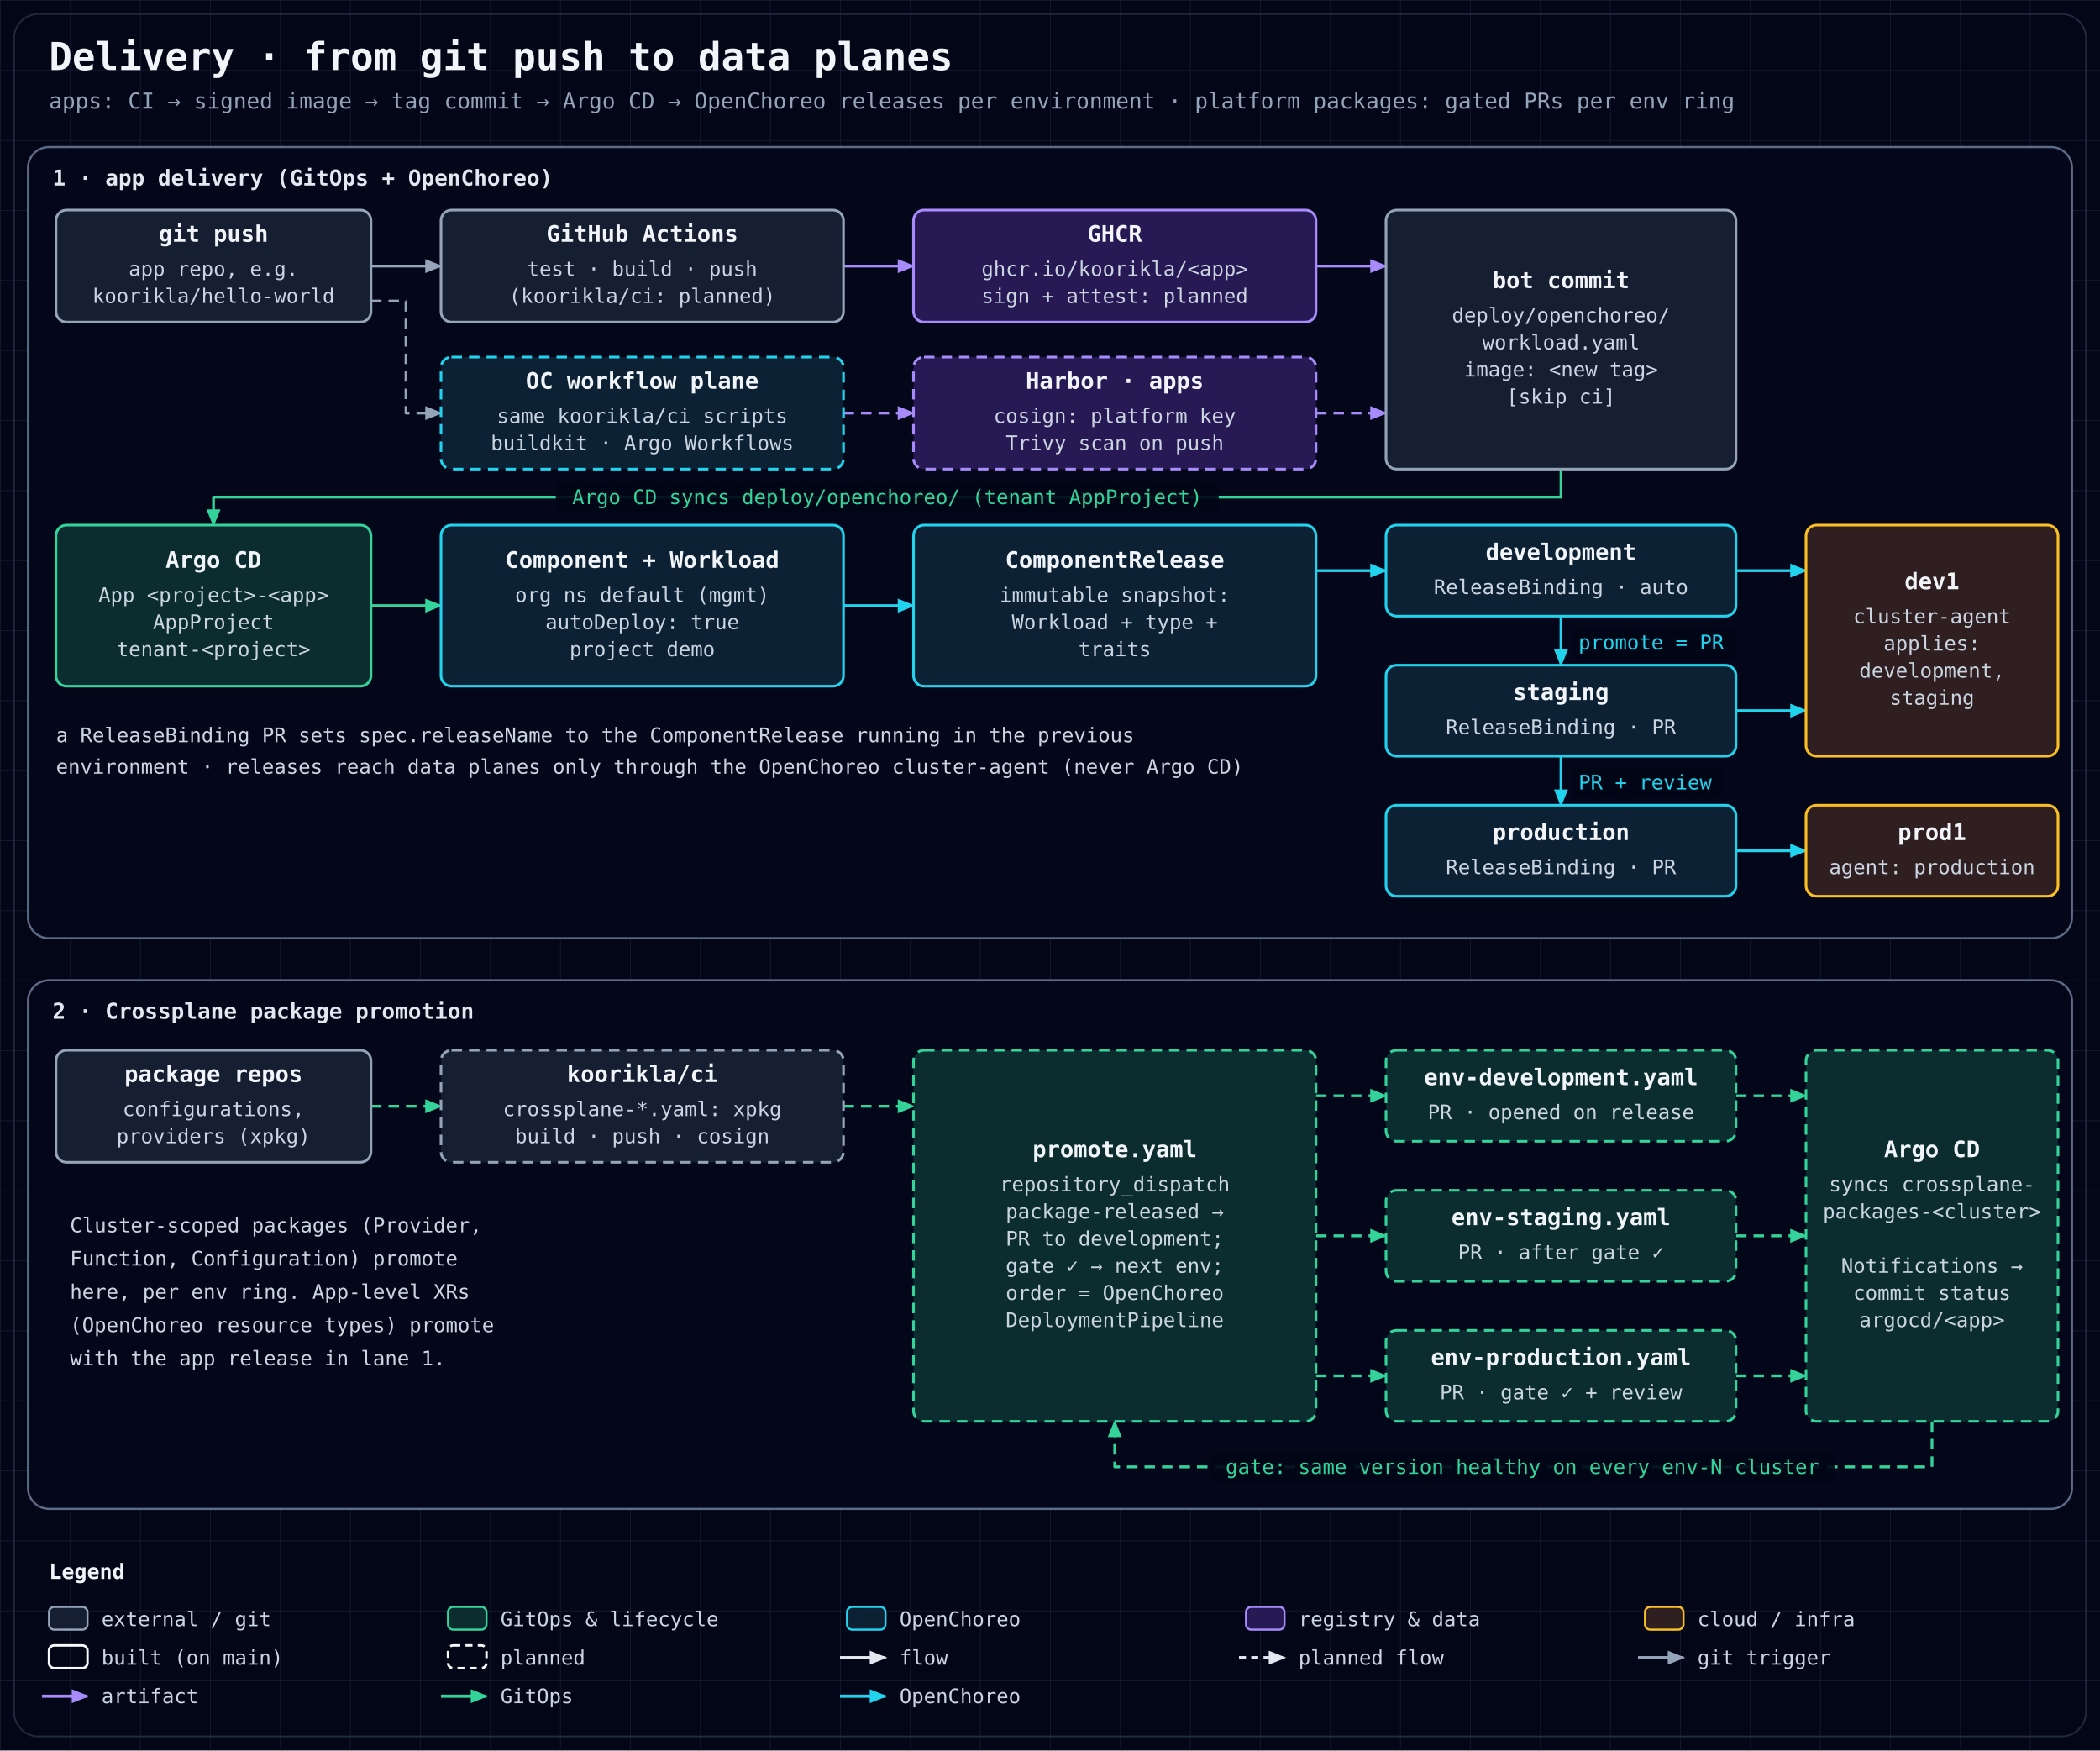
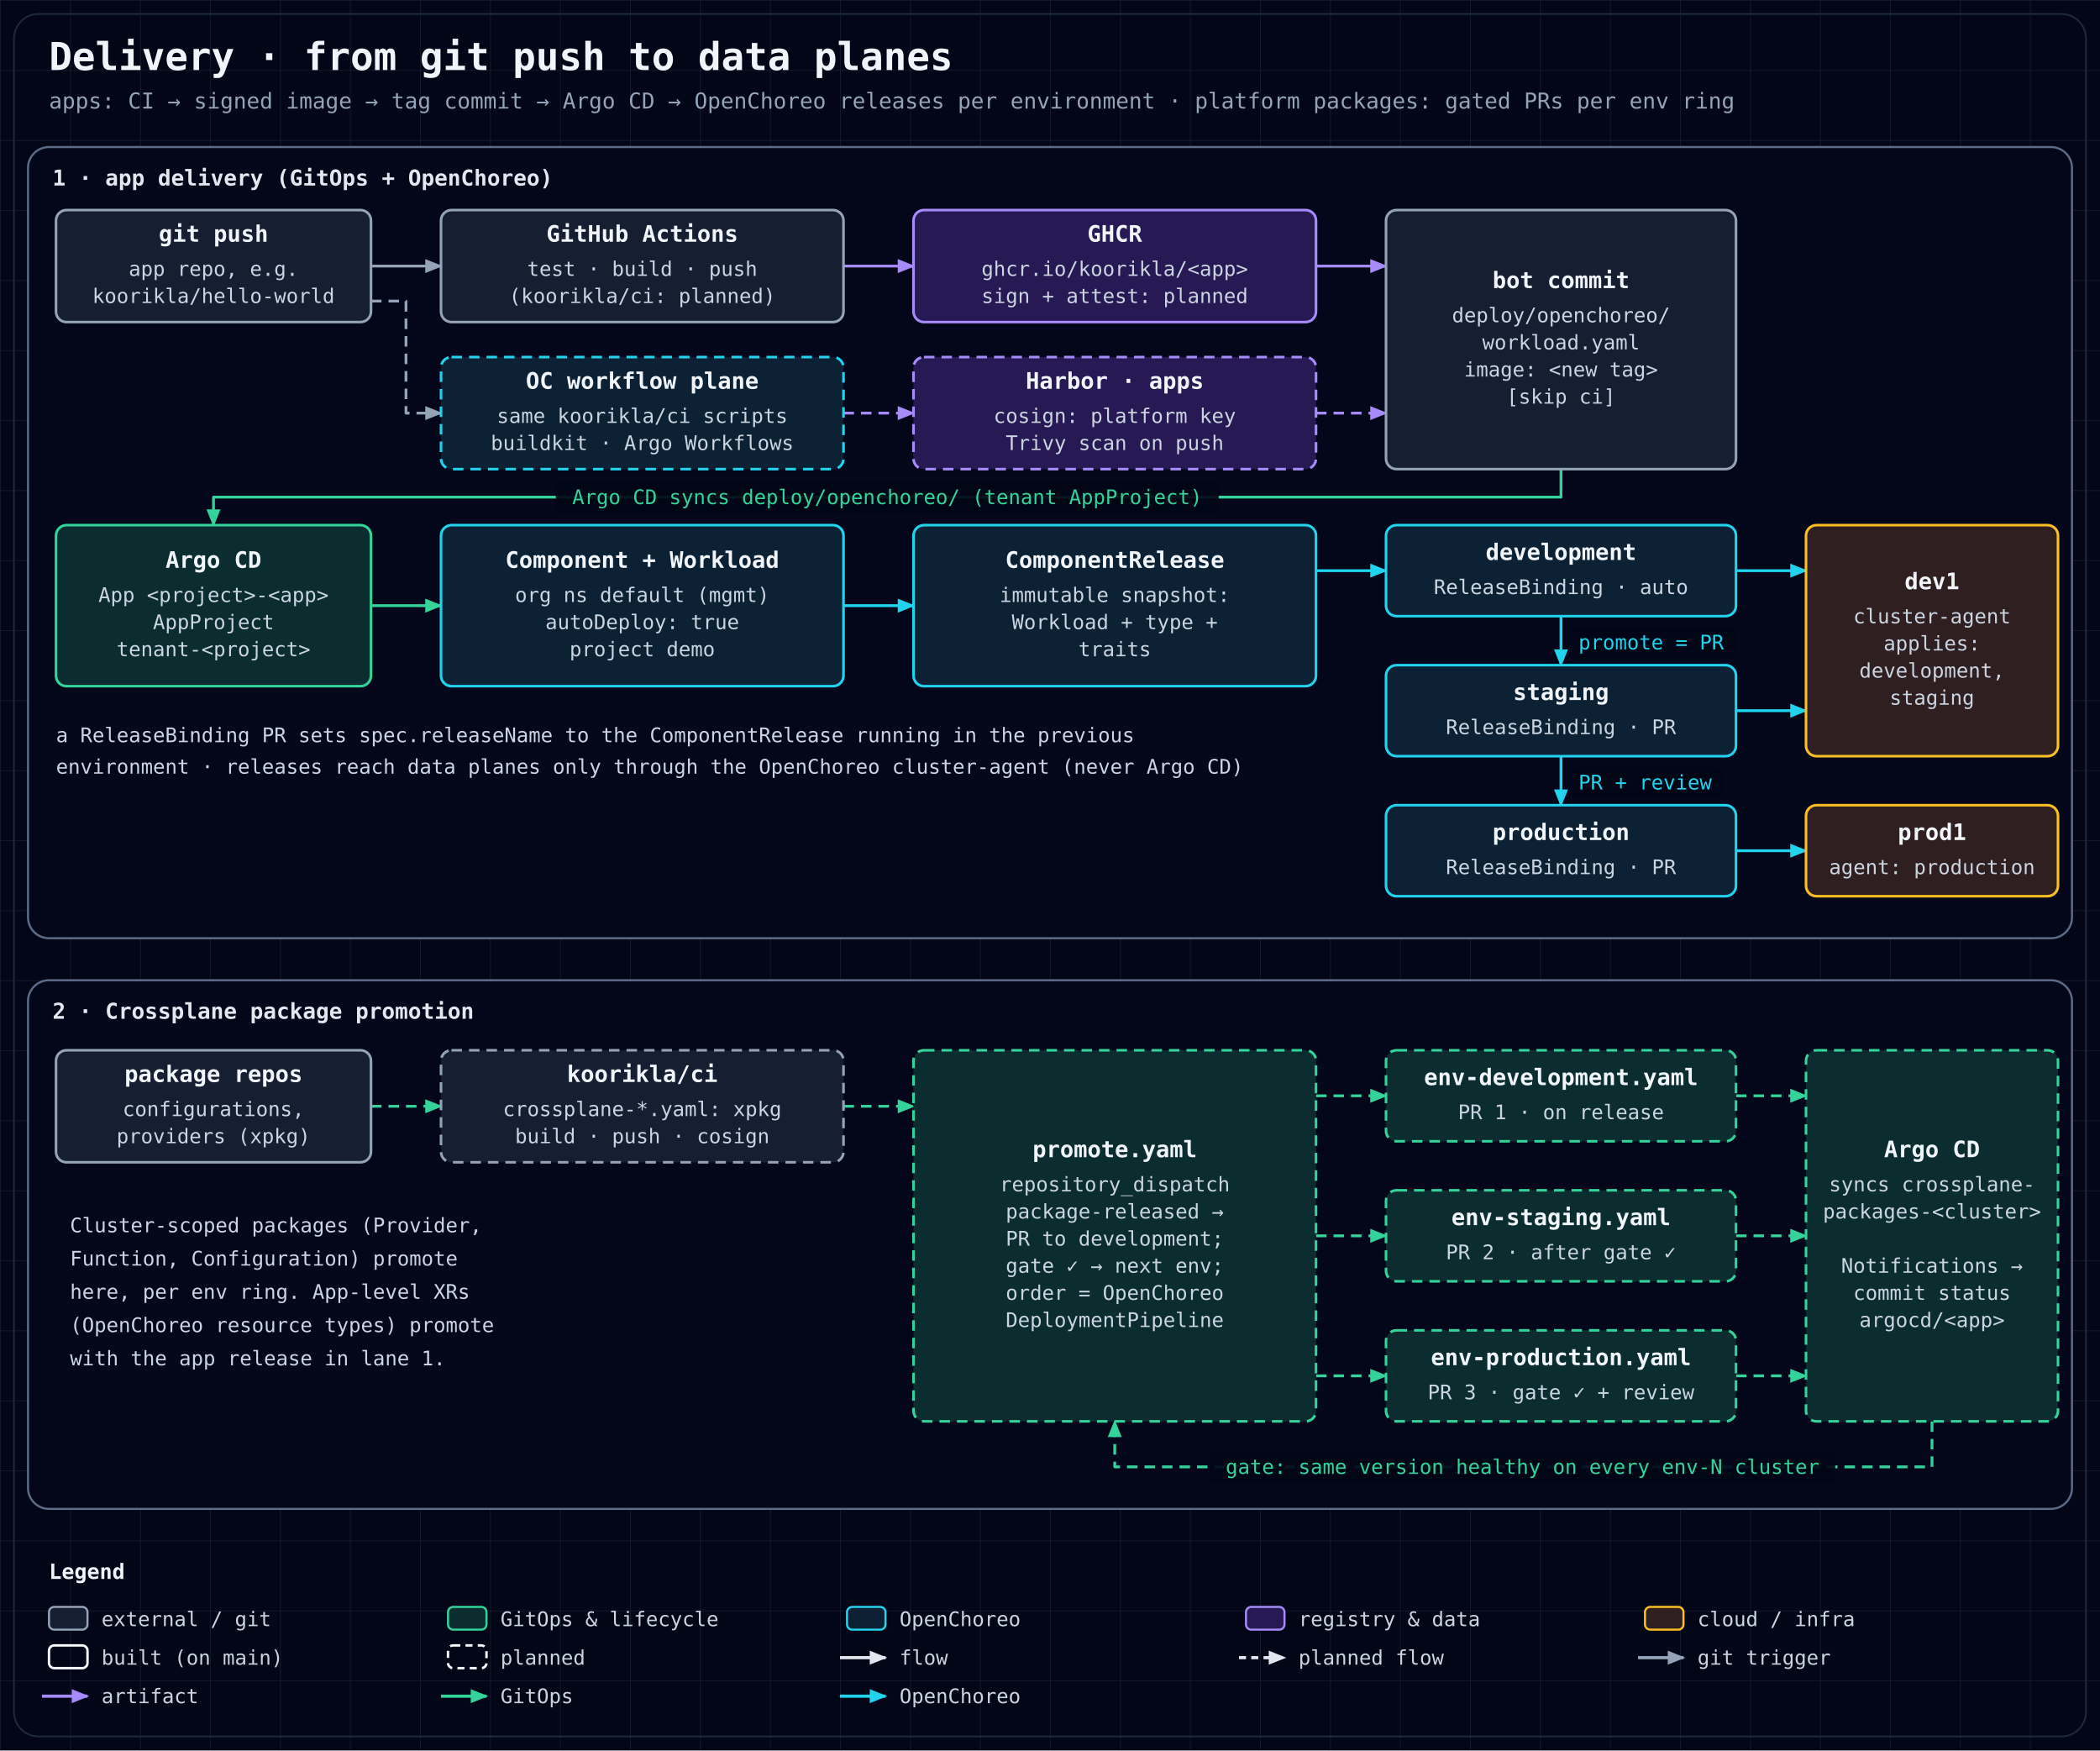
<svg xmlns="http://www.w3.org/2000/svg" width="1200" height="1000" viewBox="0 0 1200 1000" role="img" aria-label="Delivery · from git push to data planes">
  <defs>
    <pattern id="grid" width="40" height="40" patternUnits="userSpaceOnUse">
      <path d="M 40 0 L 0 0 0 40" fill="none" stroke="#1e293b" stroke-width="0.5" />
    </pattern>
    <marker id="ah22d3ee" markerWidth="10" markerHeight="8" refX="9" refY="4" orient="auto" markerUnits="userSpaceOnUse">
      <path d="M0,0 L10,4 L0,8 z" fill="#22d3ee" />
    </marker>
    <marker id="ah34d399" markerWidth="10" markerHeight="8" refX="9" refY="4" orient="auto" markerUnits="userSpaceOnUse">
      <path d="M0,0 L10,4 L0,8 z" fill="#34d399" />
    </marker>
    <marker id="ah94a3b8" markerWidth="10" markerHeight="8" refX="9" refY="4" orient="auto" markerUnits="userSpaceOnUse">
      <path d="M0,0 L10,4 L0,8 z" fill="#94a3b8" />
    </marker>
    <marker id="aha78bfa" markerWidth="10" markerHeight="8" refX="9" refY="4" orient="auto" markerUnits="userSpaceOnUse">
      <path d="M0,0 L10,4 L0,8 z" fill="#a78bfa" />
    </marker>
    <marker id="ahe2e8f0" markerWidth="10" markerHeight="8" refX="9" refY="4" orient="auto" markerUnits="userSpaceOnUse">
      <path d="M0,0 L10,4 L0,8 z" fill="#e2e8f0" />
    </marker>
  </defs>
  <rect width="1200" height="1000" fill="#020617" />
  <rect width="1200" height="1000" fill="url(#grid)" />
  <rect x="8" y="8" width="1184" height="984" rx="14" fill="none" stroke="#1e293b" stroke-width="1" />
  <rect x="16" y="84" width="1168" height="452" rx="12" fill="#020617" stroke="none" />
  <rect x="16" y="84" width="1168" height="452" rx="12" fill="#0f172a" fill-opacity="0.10" stroke="#7b8cab" stroke-opacity="0.75" stroke-width="1.2" />
  <text x="30.0" y="106.0" font-family="JetBrains Mono, ui-monospace, SFMono-Regular, Menlo, monospace" font-size="12.5" font-weight="700" fill="#e2e8f0" text-anchor="start">1 · app delivery (GitOps + OpenChoreo)</text>
  <rect x="16" y="560" width="1168" height="302" rx="12" fill="#020617" stroke="none" />
  <rect x="16" y="560" width="1168" height="302" rx="12" fill="#0f172a" fill-opacity="0.10" stroke="#7b8cab" stroke-opacity="0.75" stroke-width="1.2" />
  <text x="30.0" y="582.0" font-family="JetBrains Mono, ui-monospace, SFMono-Regular, Menlo, monospace" font-size="12.5" font-weight="700" fill="#e2e8f0" text-anchor="start">2 · Crossplane package promotion</text>
  <path d="M 212.0 152.0 L 252.0 152.0" fill="none" stroke="#94a3b8" stroke-width="1.6" stroke-linejoin="round" marker-end="url(#ah94a3b8)" />
  <path d="M 212.0 172.0 L 232.0 172.0 L 232.0 236.0 L 252.0 236.0" fill="none" stroke="#94a3b8" stroke-width="1.6" stroke-linejoin="round" stroke-dasharray="6,4" marker-end="url(#ah94a3b8)" />
  <path d="M 482.0 152.0 L 522.0 152.0" fill="none" stroke="#a78bfa" stroke-width="1.6" stroke-linejoin="round" marker-end="url(#aha78bfa)" />
  <path d="M 482.0 236.0 L 522.0 236.0" fill="none" stroke="#a78bfa" stroke-width="1.6" stroke-linejoin="round" stroke-dasharray="6,4" marker-end="url(#aha78bfa)" />
  <path d="M 752.0 152.0 L 792.0 152.0" fill="none" stroke="#a78bfa" stroke-width="1.6" stroke-linejoin="round" marker-end="url(#aha78bfa)" />
  <path d="M 752.0 236.0 L 792.0 236.0" fill="none" stroke="#a78bfa" stroke-width="1.6" stroke-linejoin="round" stroke-dasharray="6,4" marker-end="url(#aha78bfa)" />
  <path d="M 892.0 268.0 L 892.0 284.0 L 122.0 284.0 L 122.0 300.0" fill="none" stroke="#34d399" stroke-width="1.6" stroke-linejoin="round" marker-end="url(#ah34d399)" />
  <path d="M 212.0 346.0 L 252.0 346.0" fill="none" stroke="#34d399" stroke-width="1.6" stroke-linejoin="round" marker-end="url(#ah34d399)" />
  <path d="M 482.0 346.0 L 522.0 346.0" fill="none" stroke="#22d3ee" stroke-width="1.6" stroke-linejoin="round" marker-end="url(#ah22d3ee)" />
  <path d="M 752.0 326.0 L 792.0 326.0" fill="none" stroke="#22d3ee" stroke-width="1.6" stroke-linejoin="round" marker-end="url(#ah22d3ee)" />
  <path d="M 892.0 352.0 L 892.0 380.0" fill="none" stroke="#22d3ee" stroke-width="1.6" stroke-linejoin="round" marker-end="url(#ah22d3ee)" />
  <path d="M 892.0 432.0 L 892.0 460.0" fill="none" stroke="#22d3ee" stroke-width="1.6" stroke-linejoin="round" marker-end="url(#ah22d3ee)" />
  <path d="M 992.0 326.0 L 1032.0 326.0" fill="none" stroke="#22d3ee" stroke-width="1.6" stroke-linejoin="round" marker-end="url(#ah22d3ee)" />
  <path d="M 992.0 406.0 L 1032.0 406.0" fill="none" stroke="#22d3ee" stroke-width="1.6" stroke-linejoin="round" marker-end="url(#ah22d3ee)" />
  <path d="M 992.0 486.0 L 1032.0 486.0" fill="none" stroke="#22d3ee" stroke-width="1.6" stroke-linejoin="round" marker-end="url(#ah22d3ee)" />
  <path d="M 212.0 632.0 L 252.0 632.0" fill="none" stroke="#34d399" stroke-width="1.6" stroke-linejoin="round" stroke-dasharray="6,4" marker-end="url(#ah34d399)" />
  <path d="M 482.0 632.0 L 522.0 632.0" fill="none" stroke="#34d399" stroke-width="1.6" stroke-linejoin="round" stroke-dasharray="6,4" marker-end="url(#ah34d399)" />
  <path d="M 752.0 626.0 L 792.0 626.0" fill="none" stroke="#34d399" stroke-width="1.6" stroke-linejoin="round" stroke-dasharray="6,4" marker-end="url(#ah34d399)" />
  <path d="M 992.0 626.0 L 1032.0 626.0" fill="none" stroke="#34d399" stroke-width="1.6" stroke-linejoin="round" stroke-dasharray="6,4" marker-end="url(#ah34d399)" />
  <path d="M 752.0 706.0 L 792.0 706.0" fill="none" stroke="#34d399" stroke-width="1.6" stroke-linejoin="round" stroke-dasharray="6,4" marker-end="url(#ah34d399)" />
  <path d="M 992.0 706.0 L 1032.0 706.0" fill="none" stroke="#34d399" stroke-width="1.6" stroke-linejoin="round" stroke-dasharray="6,4" marker-end="url(#ah34d399)" />
  <path d="M 752.0 786.0 L 792.0 786.0" fill="none" stroke="#34d399" stroke-width="1.6" stroke-linejoin="round" stroke-dasharray="6,4" marker-end="url(#ah34d399)" />
  <path d="M 992.0 786.0 L 1032.0 786.0" fill="none" stroke="#34d399" stroke-width="1.6" stroke-linejoin="round" stroke-dasharray="6,4" marker-end="url(#ah34d399)" />
  <path d="M 1104.0 812.0 L 1104.0 838.0 L 637.0 838.0 L 637.0 812.0" fill="none" stroke="#34d399" stroke-width="1.6" stroke-linejoin="round" stroke-dasharray="6,4" marker-end="url(#ah34d399)" />
  <rect x="32" y="120" width="180" height="64" rx="6" fill="#0f172a" />
  <rect x="32" y="120" width="180" height="64" rx="6" fill="#1e293b" fill-opacity="0.5" stroke="#94a3b8" stroke-width="1.5" />
  <text x="122.0" y="138.1" font-family="JetBrains Mono, ui-monospace, SFMono-Regular, Menlo, monospace" font-size="13" font-weight="600" fill="#f1f5f9" text-anchor="middle">git push</text>
  <text x="122.0" y="157.6" font-family="JetBrains Mono, ui-monospace, SFMono-Regular, Menlo, monospace" font-size="11.5" font-weight="400" fill="#cbd5e1" text-anchor="middle">app repo, e.g.</text>
  <text x="122.0" y="173.1" font-family="JetBrains Mono, ui-monospace, SFMono-Regular, Menlo, monospace" font-size="11.5" font-weight="400" fill="#cbd5e1" text-anchor="middle">koorikla/hello-world</text>
  <rect x="252" y="120" width="230" height="64" rx="6" fill="#0f172a" />
  <rect x="252" y="120" width="230" height="64" rx="6" fill="#1e293b" fill-opacity="0.5" stroke="#94a3b8" stroke-width="1.5" />
  <text x="367.0" y="138.1" font-family="JetBrains Mono, ui-monospace, SFMono-Regular, Menlo, monospace" font-size="13" font-weight="600" fill="#f1f5f9" text-anchor="middle">GitHub Actions</text>
  <text x="367.0" y="157.6" font-family="JetBrains Mono, ui-monospace, SFMono-Regular, Menlo, monospace" font-size="11.5" font-weight="400" fill="#cbd5e1" text-anchor="middle">test · build · push</text>
  <text x="367.0" y="173.1" font-family="JetBrains Mono, ui-monospace, SFMono-Regular, Menlo, monospace" font-size="11.5" font-weight="400" fill="#cbd5e1" text-anchor="middle">(koorikla/ci: planned)</text>
  <rect x="252" y="204" width="230" height="64" rx="6" fill="#0f172a" />
  <rect x="252" y="204" width="230" height="64" rx="6" fill="#083344" fill-opacity="0.4" stroke="#22d3ee" stroke-width="1.5" stroke-dasharray="6,4" />
  <text x="367.0" y="222.1" font-family="JetBrains Mono, ui-monospace, SFMono-Regular, Menlo, monospace" font-size="13" font-weight="600" fill="#f1f5f9" text-anchor="middle">OC workflow plane</text>
  <text x="367.0" y="241.6" font-family="JetBrains Mono, ui-monospace, SFMono-Regular, Menlo, monospace" font-size="11.5" font-weight="400" fill="#cbd5e1" text-anchor="middle">same koorikla/ci scripts</text>
  <text x="367.0" y="257.1" font-family="JetBrains Mono, ui-monospace, SFMono-Regular, Menlo, monospace" font-size="11.5" font-weight="400" fill="#cbd5e1" text-anchor="middle">buildkit · Argo Workflows</text>
  <rect x="522" y="120" width="230" height="64" rx="6" fill="#0f172a" />
  <rect x="522" y="120" width="230" height="64" rx="6" fill="#4c1d95" fill-opacity="0.4" stroke="#a78bfa" stroke-width="1.5" />
  <text x="637.0" y="138.1" font-family="JetBrains Mono, ui-monospace, SFMono-Regular, Menlo, monospace" font-size="13" font-weight="600" fill="#f1f5f9" text-anchor="middle">GHCR</text>
  <text x="637.0" y="157.6" font-family="JetBrains Mono, ui-monospace, SFMono-Regular, Menlo, monospace" font-size="11.5" font-weight="400" fill="#cbd5e1" text-anchor="middle">ghcr.io/koorikla/&lt;app&gt;</text>
  <text x="637.0" y="173.1" font-family="JetBrains Mono, ui-monospace, SFMono-Regular, Menlo, monospace" font-size="11.5" font-weight="400" fill="#cbd5e1" text-anchor="middle">sign + attest: planned</text>
  <rect x="522" y="204" width="230" height="64" rx="6" fill="#0f172a" />
  <rect x="522" y="204" width="230" height="64" rx="6" fill="#4c1d95" fill-opacity="0.4" stroke="#a78bfa" stroke-width="1.5" stroke-dasharray="6,4" />
  <text x="637.0" y="222.1" font-family="JetBrains Mono, ui-monospace, SFMono-Regular, Menlo, monospace" font-size="13" font-weight="600" fill="#f1f5f9" text-anchor="middle">Harbor · apps</text>
  <text x="637.0" y="241.6" font-family="JetBrains Mono, ui-monospace, SFMono-Regular, Menlo, monospace" font-size="11.5" font-weight="400" fill="#cbd5e1" text-anchor="middle">cosign: platform key</text>
  <text x="637.0" y="257.1" font-family="JetBrains Mono, ui-monospace, SFMono-Regular, Menlo, monospace" font-size="11.5" font-weight="400" fill="#cbd5e1" text-anchor="middle">Trivy scan on push</text>
  <rect x="792" y="120" width="200" height="148" rx="6" fill="#0f172a" />
  <rect x="792" y="120" width="200" height="148" rx="6" fill="#1e293b" fill-opacity="0.5" stroke="#94a3b8" stroke-width="1.5" />
  <text x="892.0" y="164.6" font-family="JetBrains Mono, ui-monospace, SFMono-Regular, Menlo, monospace" font-size="13" font-weight="600" fill="#f1f5f9" text-anchor="middle">bot commit</text>
  <text x="892.0" y="184.1" font-family="JetBrains Mono, ui-monospace, SFMono-Regular, Menlo, monospace" font-size="11.5" font-weight="400" fill="#cbd5e1" text-anchor="middle">deploy/openchoreo/</text>
  <text x="892.0" y="199.6" font-family="JetBrains Mono, ui-monospace, SFMono-Regular, Menlo, monospace" font-size="11.5" font-weight="400" fill="#cbd5e1" text-anchor="middle">workload.yaml</text>
  <text x="892.0" y="215.1" font-family="JetBrains Mono, ui-monospace, SFMono-Regular, Menlo, monospace" font-size="11.5" font-weight="400" fill="#cbd5e1" text-anchor="middle">image: &lt;new tag&gt;</text>
  <text x="892.0" y="230.6" font-family="JetBrains Mono, ui-monospace, SFMono-Regular, Menlo, monospace" font-size="11.5" font-weight="400" fill="#cbd5e1" text-anchor="middle">[skip ci]</text>
  <rect x="32" y="300" width="180" height="92" rx="6" fill="#0f172a" />
  <rect x="32" y="300" width="180" height="92" rx="6" fill="#064e3b" fill-opacity="0.4" stroke="#34d399" stroke-width="1.5" />
  <text x="122.0" y="324.4" font-family="JetBrains Mono, ui-monospace, SFMono-Regular, Menlo, monospace" font-size="13" font-weight="600" fill="#f1f5f9" text-anchor="middle">Argo CD</text>
  <text x="122.0" y="343.9" font-family="JetBrains Mono, ui-monospace, SFMono-Regular, Menlo, monospace" font-size="11.5" font-weight="400" fill="#cbd5e1" text-anchor="middle">App &lt;project&gt;-&lt;app&gt;</text>
  <text x="122.0" y="359.4" font-family="JetBrains Mono, ui-monospace, SFMono-Regular, Menlo, monospace" font-size="11.5" font-weight="400" fill="#cbd5e1" text-anchor="middle">AppProject</text>
  <text x="122.0" y="374.9" font-family="JetBrains Mono, ui-monospace, SFMono-Regular, Menlo, monospace" font-size="11.5" font-weight="400" fill="#cbd5e1" text-anchor="middle">tenant-&lt;project&gt;</text>
  <rect x="252" y="300" width="230" height="92" rx="6" fill="#0f172a" />
  <rect x="252" y="300" width="230" height="92" rx="6" fill="#083344" fill-opacity="0.4" stroke="#22d3ee" stroke-width="1.5" />
  <text x="367.0" y="324.4" font-family="JetBrains Mono, ui-monospace, SFMono-Regular, Menlo, monospace" font-size="13" font-weight="600" fill="#f1f5f9" text-anchor="middle">Component + Workload</text>
  <text x="367.0" y="343.9" font-family="JetBrains Mono, ui-monospace, SFMono-Regular, Menlo, monospace" font-size="11.5" font-weight="400" fill="#cbd5e1" text-anchor="middle">org ns default (mgmt)</text>
  <text x="367.0" y="359.4" font-family="JetBrains Mono, ui-monospace, SFMono-Regular, Menlo, monospace" font-size="11.5" font-weight="400" fill="#cbd5e1" text-anchor="middle">autoDeploy: true</text>
  <text x="367.0" y="374.9" font-family="JetBrains Mono, ui-monospace, SFMono-Regular, Menlo, monospace" font-size="11.5" font-weight="400" fill="#cbd5e1" text-anchor="middle">project demo</text>
  <rect x="522" y="300" width="230" height="92" rx="6" fill="#0f172a" />
  <rect x="522" y="300" width="230" height="92" rx="6" fill="#083344" fill-opacity="0.4" stroke="#22d3ee" stroke-width="1.5" />
  <text x="637.0" y="324.4" font-family="JetBrains Mono, ui-monospace, SFMono-Regular, Menlo, monospace" font-size="13" font-weight="600" fill="#f1f5f9" text-anchor="middle">ComponentRelease</text>
  <text x="637.0" y="343.9" font-family="JetBrains Mono, ui-monospace, SFMono-Regular, Menlo, monospace" font-size="11.5" font-weight="400" fill="#cbd5e1" text-anchor="middle">immutable snapshot:</text>
  <text x="637.0" y="359.4" font-family="JetBrains Mono, ui-monospace, SFMono-Regular, Menlo, monospace" font-size="11.5" font-weight="400" fill="#cbd5e1" text-anchor="middle">Workload + type +</text>
  <text x="637.0" y="374.9" font-family="JetBrains Mono, ui-monospace, SFMono-Regular, Menlo, monospace" font-size="11.5" font-weight="400" fill="#cbd5e1" text-anchor="middle">traits</text>
  <rect x="792" y="300" width="200" height="52" rx="6" fill="#0f172a" />
  <rect x="792" y="300" width="200" height="52" rx="6" fill="#083344" fill-opacity="0.4" stroke="#22d3ee" stroke-width="1.5" />
  <text x="892.0" y="319.9" font-family="JetBrains Mono, ui-monospace, SFMono-Regular, Menlo, monospace" font-size="13" font-weight="600" fill="#f1f5f9" text-anchor="middle">development</text>
  <text x="892.0" y="339.4" font-family="JetBrains Mono, ui-monospace, SFMono-Regular, Menlo, monospace" font-size="11.5" font-weight="400" fill="#cbd5e1" text-anchor="middle">ReleaseBinding · auto</text>
  <rect x="792" y="380" width="200" height="52" rx="6" fill="#0f172a" />
  <rect x="792" y="380" width="200" height="52" rx="6" fill="#083344" fill-opacity="0.4" stroke="#22d3ee" stroke-width="1.5" />
  <text x="892.0" y="399.9" font-family="JetBrains Mono, ui-monospace, SFMono-Regular, Menlo, monospace" font-size="13" font-weight="600" fill="#f1f5f9" text-anchor="middle">staging</text>
  <text x="892.0" y="419.4" font-family="JetBrains Mono, ui-monospace, SFMono-Regular, Menlo, monospace" font-size="11.5" font-weight="400" fill="#cbd5e1" text-anchor="middle">ReleaseBinding · PR</text>
  <rect x="792" y="460" width="200" height="52" rx="6" fill="#0f172a" />
  <rect x="792" y="460" width="200" height="52" rx="6" fill="#083344" fill-opacity="0.4" stroke="#22d3ee" stroke-width="1.5" />
  <text x="892.0" y="479.9" font-family="JetBrains Mono, ui-monospace, SFMono-Regular, Menlo, monospace" font-size="13" font-weight="600" fill="#f1f5f9" text-anchor="middle">production</text>
  <text x="892.0" y="499.4" font-family="JetBrains Mono, ui-monospace, SFMono-Regular, Menlo, monospace" font-size="11.5" font-weight="400" fill="#cbd5e1" text-anchor="middle">ReleaseBinding · PR</text>
  <rect x="1032" y="300" width="144" height="132" rx="6" fill="#0f172a" />
  <rect x="1032" y="300" width="144" height="132" rx="6" fill="#78350f" fill-opacity="0.3" stroke="#fbbf24" stroke-width="1.5" />
  <text x="1104.0" y="336.6" font-family="JetBrains Mono, ui-monospace, SFMono-Regular, Menlo, monospace" font-size="13" font-weight="600" fill="#f1f5f9" text-anchor="middle">dev1</text>
  <text x="1104.0" y="356.1" font-family="JetBrains Mono, ui-monospace, SFMono-Regular, Menlo, monospace" font-size="11.5" font-weight="400" fill="#cbd5e1" text-anchor="middle">cluster-agent</text>
  <text x="1104.0" y="371.6" font-family="JetBrains Mono, ui-monospace, SFMono-Regular, Menlo, monospace" font-size="11.5" font-weight="400" fill="#cbd5e1" text-anchor="middle">applies:</text>
  <text x="1104.0" y="387.1" font-family="JetBrains Mono, ui-monospace, SFMono-Regular, Menlo, monospace" font-size="11.5" font-weight="400" fill="#cbd5e1" text-anchor="middle">development,</text>
  <text x="1104.0" y="402.6" font-family="JetBrains Mono, ui-monospace, SFMono-Regular, Menlo, monospace" font-size="11.5" font-weight="400" fill="#cbd5e1" text-anchor="middle">staging</text>
  <rect x="1032" y="460" width="144" height="52" rx="6" fill="#0f172a" />
  <rect x="1032" y="460" width="144" height="52" rx="6" fill="#78350f" fill-opacity="0.3" stroke="#fbbf24" stroke-width="1.5" />
  <text x="1104.0" y="479.9" font-family="JetBrains Mono, ui-monospace, SFMono-Regular, Menlo, monospace" font-size="13" font-weight="600" fill="#f1f5f9" text-anchor="middle">prod1</text>
  <text x="1104.0" y="499.4" font-family="JetBrains Mono, ui-monospace, SFMono-Regular, Menlo, monospace" font-size="11.5" font-weight="400" fill="#cbd5e1" text-anchor="middle">agent: production</text>
  <rect x="32" y="600" width="180" height="64" rx="6" fill="#0f172a" />
  <rect x="32" y="600" width="180" height="64" rx="6" fill="#1e293b" fill-opacity="0.5" stroke="#94a3b8" stroke-width="1.5" />
  <text x="122.0" y="618.1" font-family="JetBrains Mono, ui-monospace, SFMono-Regular, Menlo, monospace" font-size="13" font-weight="600" fill="#f1f5f9" text-anchor="middle">package repos</text>
  <text x="122.0" y="637.6" font-family="JetBrains Mono, ui-monospace, SFMono-Regular, Menlo, monospace" font-size="11.5" font-weight="400" fill="#cbd5e1" text-anchor="middle">configurations,</text>
  <text x="122.0" y="653.1" font-family="JetBrains Mono, ui-monospace, SFMono-Regular, Menlo, monospace" font-size="11.5" font-weight="400" fill="#cbd5e1" text-anchor="middle">providers (xpkg)</text>
  <rect x="252" y="600" width="230" height="64" rx="6" fill="#0f172a" />
  <rect x="252" y="600" width="230" height="64" rx="6" fill="#1e293b" fill-opacity="0.5" stroke="#94a3b8" stroke-width="1.5" stroke-dasharray="6,4" />
  <text x="367.0" y="618.1" font-family="JetBrains Mono, ui-monospace, SFMono-Regular, Menlo, monospace" font-size="13" font-weight="600" fill="#f1f5f9" text-anchor="middle">koorikla/ci</text>
  <text x="367.0" y="637.6" font-family="JetBrains Mono, ui-monospace, SFMono-Regular, Menlo, monospace" font-size="11.5" font-weight="400" fill="#cbd5e1" text-anchor="middle">crossplane-*.yaml: xpkg</text>
  <text x="367.0" y="653.1" font-family="JetBrains Mono, ui-monospace, SFMono-Regular, Menlo, monospace" font-size="11.5" font-weight="400" fill="#cbd5e1" text-anchor="middle">build · push · cosign</text>
  <rect x="522" y="600" width="230" height="212" rx="6" fill="#0f172a" />
  <rect x="522" y="600" width="230" height="212" rx="6" fill="#064e3b" fill-opacity="0.4" stroke="#34d399" stroke-width="1.5" stroke-dasharray="6,4" />
  <text x="637.0" y="661.1" font-family="JetBrains Mono, ui-monospace, SFMono-Regular, Menlo, monospace" font-size="13" font-weight="600" fill="#f1f5f9" text-anchor="middle">promote.yaml</text>
  <text x="637.0" y="680.6" font-family="JetBrains Mono, ui-monospace, SFMono-Regular, Menlo, monospace" font-size="11.5" font-weight="400" fill="#cbd5e1" text-anchor="middle">repository_dispatch</text>
  <text x="637.0" y="696.1" font-family="JetBrains Mono, ui-monospace, SFMono-Regular, Menlo, monospace" font-size="11.5" font-weight="400" fill="#cbd5e1" text-anchor="middle">package-released →</text>
  <text x="637.0" y="711.6" font-family="JetBrains Mono, ui-monospace, SFMono-Regular, Menlo, monospace" font-size="11.5" font-weight="400" fill="#cbd5e1" text-anchor="middle">PR to development;</text>
  <text x="637.0" y="727.1" font-family="JetBrains Mono, ui-monospace, SFMono-Regular, Menlo, monospace" font-size="11.5" font-weight="400" fill="#cbd5e1" text-anchor="middle">gate ✓ → next env;</text>
  <text x="637.0" y="742.6" font-family="JetBrains Mono, ui-monospace, SFMono-Regular, Menlo, monospace" font-size="11.5" font-weight="400" fill="#cbd5e1" text-anchor="middle">order = OpenChoreo</text>
  <text x="637.0" y="758.1" font-family="JetBrains Mono, ui-monospace, SFMono-Regular, Menlo, monospace" font-size="11.5" font-weight="400" fill="#cbd5e1" text-anchor="middle">DeploymentPipeline</text>
  <rect x="792" y="600" width="200" height="52" rx="6" fill="#0f172a" />
  <rect x="792" y="600" width="200" height="52" rx="6" fill="#064e3b" fill-opacity="0.4" stroke="#34d399" stroke-width="1.5" stroke-dasharray="6,4" />
  <text x="892.0" y="619.9" font-family="JetBrains Mono, ui-monospace, SFMono-Regular, Menlo, monospace" font-size="13" font-weight="600" fill="#f1f5f9" text-anchor="middle">env-development.yaml</text>
-   <text x="892.0" y="639.4" font-family="JetBrains Mono, ui-monospace, SFMono-Regular, Menlo, monospace" font-size="11.5" font-weight="400" fill="#cbd5e1" text-anchor="middle">PR · opened on release</text>
+   <text x="892.0" y="639.4" font-family="JetBrains Mono, ui-monospace, SFMono-Regular, Menlo, monospace" font-size="11.5" font-weight="400" fill="#cbd5e1" text-anchor="middle">PR 1 · on release</text>
  <rect x="792" y="680" width="200" height="52" rx="6" fill="#0f172a" />
  <rect x="792" y="680" width="200" height="52" rx="6" fill="#064e3b" fill-opacity="0.4" stroke="#34d399" stroke-width="1.5" stroke-dasharray="6,4" />
  <text x="892.0" y="699.9" font-family="JetBrains Mono, ui-monospace, SFMono-Regular, Menlo, monospace" font-size="13" font-weight="600" fill="#f1f5f9" text-anchor="middle">env-staging.yaml</text>
-   <text x="892.0" y="719.4" font-family="JetBrains Mono, ui-monospace, SFMono-Regular, Menlo, monospace" font-size="11.5" font-weight="400" fill="#cbd5e1" text-anchor="middle">PR · after gate ✓</text>
+   <text x="892.0" y="719.4" font-family="JetBrains Mono, ui-monospace, SFMono-Regular, Menlo, monospace" font-size="11.5" font-weight="400" fill="#cbd5e1" text-anchor="middle">PR 2 · after gate ✓</text>
  <rect x="792" y="760" width="200" height="52" rx="6" fill="#0f172a" />
  <rect x="792" y="760" width="200" height="52" rx="6" fill="#064e3b" fill-opacity="0.4" stroke="#34d399" stroke-width="1.5" stroke-dasharray="6,4" />
  <text x="892.0" y="779.9" font-family="JetBrains Mono, ui-monospace, SFMono-Regular, Menlo, monospace" font-size="13" font-weight="600" fill="#f1f5f9" text-anchor="middle">env-production.yaml</text>
-   <text x="892.0" y="799.4" font-family="JetBrains Mono, ui-monospace, SFMono-Regular, Menlo, monospace" font-size="11.5" font-weight="400" fill="#cbd5e1" text-anchor="middle">PR · gate ✓ + review</text>
+   <text x="892.0" y="799.4" font-family="JetBrains Mono, ui-monospace, SFMono-Regular, Menlo, monospace" font-size="11.5" font-weight="400" fill="#cbd5e1" text-anchor="middle">PR 3 · gate ✓ + review</text>
  <rect x="1032" y="600" width="144" height="212" rx="6" fill="#0f172a" />
  <rect x="1032" y="600" width="144" height="212" rx="6" fill="#064e3b" fill-opacity="0.4" stroke="#34d399" stroke-width="1.5" stroke-dasharray="6,4" />
  <text x="1104.0" y="661.1" font-family="JetBrains Mono, ui-monospace, SFMono-Regular, Menlo, monospace" font-size="13" font-weight="600" fill="#f1f5f9" text-anchor="middle">Argo CD</text>
  <text x="1104.0" y="680.6" font-family="JetBrains Mono, ui-monospace, SFMono-Regular, Menlo, monospace" font-size="11.5" font-weight="400" fill="#cbd5e1" text-anchor="middle">syncs crossplane-</text>
  <text x="1104.0" y="696.1" font-family="JetBrains Mono, ui-monospace, SFMono-Regular, Menlo, monospace" font-size="11.5" font-weight="400" fill="#cbd5e1" text-anchor="middle">packages-&lt;cluster&gt;</text>
  <text x="1104.0" y="711.6" font-family="JetBrains Mono, ui-monospace, SFMono-Regular, Menlo, monospace" font-size="11.5" font-weight="400" fill="#cbd5e1" text-anchor="middle" />
  <text x="1104.0" y="727.1" font-family="JetBrains Mono, ui-monospace, SFMono-Regular, Menlo, monospace" font-size="11.5" font-weight="400" fill="#cbd5e1" text-anchor="middle">Notifications →</text>
  <text x="1104.0" y="742.6" font-family="JetBrains Mono, ui-monospace, SFMono-Regular, Menlo, monospace" font-size="11.5" font-weight="400" fill="#cbd5e1" text-anchor="middle">commit status</text>
  <text x="1104.0" y="758.1" font-family="JetBrains Mono, ui-monospace, SFMono-Regular, Menlo, monospace" font-size="11.5" font-weight="400" fill="#cbd5e1" text-anchor="middle">argocd/&lt;app&gt;</text>
  <text x="28.0" y="40.0" font-family="JetBrains Mono, ui-monospace, SFMono-Regular, Menlo, monospace" font-size="22" font-weight="700" fill="#f1f5f9" text-anchor="start">Delivery · from git push to data planes</text>
  <text x="28.0" y="62.0" font-family="JetBrains Mono, ui-monospace, SFMono-Regular, Menlo, monospace" font-size="12.5" font-weight="400" fill="#94a3b8" text-anchor="start">apps: CI → signed image → tag commit → Argo CD → OpenChoreo releases per environment · platform packages: gated PRs per env ring</text>
  <rect x="317.6" y="275.5" width="378.8" height="17.5" rx="3" fill="#020617" fill-opacity="0.92" />
  <text x="507.0" y="288.0" font-family="JetBrains Mono, ui-monospace, SFMono-Regular, Menlo, monospace" font-size="11.5" font-weight="400" fill="#34d399" text-anchor="middle">Argo CD syncs deploy/openchoreo/ (tenant AppProject)</text>
  <rect x="898.0" y="358.5" width="93.6" height="17.5" rx="3" fill="#020617" fill-opacity="0.92" />
  <text x="902.0" y="371.0" font-family="JetBrains Mono, ui-monospace, SFMono-Regular, Menlo, monospace" font-size="11.5" font-weight="400" fill="#22d3ee" text-anchor="start">promote = PR</text>
  <rect x="898.0" y="438.5" width="86.4" height="17.5" rx="3" fill="#020617" fill-opacity="0.92" />
  <text x="902.0" y="451.0" font-family="JetBrains Mono, ui-monospace, SFMono-Regular, Menlo, monospace" font-size="11.5" font-weight="400" fill="#22d3ee" text-anchor="start">PR + review</text>
  <text x="32.0" y="424.0" font-family="JetBrains Mono, ui-monospace, SFMono-Regular, Menlo, monospace" font-size="11.5" font-weight="400" fill="#cbd5e1" text-anchor="start">a ReleaseBinding PR sets spec.releaseName to the ComponentRelease running in the previous</text>
  <text x="32.0" y="442.0" font-family="JetBrains Mono, ui-monospace, SFMono-Regular, Menlo, monospace" font-size="11.5" font-weight="400" fill="#cbd5e1" text-anchor="start">environment · releases reach data planes only through the OpenChoreo cluster-agent (never Argo CD)</text>
  <rect x="691.3" y="829.5" width="357.4" height="17.5" rx="3" fill="#020617" fill-opacity="0.92" />
  <text x="870.0" y="842.0" font-family="JetBrains Mono, ui-monospace, SFMono-Regular, Menlo, monospace" font-size="11.5" font-weight="400" fill="#34d399" text-anchor="middle">gate: same version healthy on every env-N cluster</text>
  <text x="40.0" y="704.0" font-family="JetBrains Mono, ui-monospace, SFMono-Regular, Menlo, monospace" font-size="11.5" font-weight="400" fill="#cbd5e1" text-anchor="start">Cluster-scoped packages (Provider,</text>
  <text x="40.0" y="723.0" font-family="JetBrains Mono, ui-monospace, SFMono-Regular, Menlo, monospace" font-size="11.5" font-weight="400" fill="#cbd5e1" text-anchor="start">Function, Configuration) promote</text>
  <text x="40.0" y="742.0" font-family="JetBrains Mono, ui-monospace, SFMono-Regular, Menlo, monospace" font-size="11.5" font-weight="400" fill="#cbd5e1" text-anchor="start">here, per env ring. App-level XRs</text>
  <text x="40.0" y="761.0" font-family="JetBrains Mono, ui-monospace, SFMono-Regular, Menlo, monospace" font-size="11.5" font-weight="400" fill="#cbd5e1" text-anchor="start">(OpenChoreo resource types) promote</text>
  <text x="40.0" y="780.0" font-family="JetBrains Mono, ui-monospace, SFMono-Regular, Menlo, monospace" font-size="11.5" font-weight="400" fill="#cbd5e1" text-anchor="start">with the app release in lane 1.</text>
  <text x="28.0" y="902.0" font-family="JetBrains Mono, ui-monospace, SFMono-Regular, Menlo, monospace" font-size="12" font-weight="700" fill="#f1f5f9" text-anchor="start">Legend</text>
  <rect x="28" y="918" width="22" height="13" rx="3" fill="#0f172a" />
  <rect x="28" y="918" width="22" height="13" rx="3" fill="#1e293b" fill-opacity="0.5" stroke="#94a3b8" stroke-width="1.2" />
  <text x="58.0" y="929.0" font-family="JetBrains Mono, ui-monospace, SFMono-Regular, Menlo, monospace" font-size="11.5" font-weight="400" fill="#cbd5e1" text-anchor="start">external / git</text>
  <rect x="256" y="918" width="22" height="13" rx="3" fill="#0f172a" />
  <rect x="256" y="918" width="22" height="13" rx="3" fill="#064e3b" fill-opacity="0.4" stroke="#34d399" stroke-width="1.2" />
  <text x="286.0" y="929.0" font-family="JetBrains Mono, ui-monospace, SFMono-Regular, Menlo, monospace" font-size="11.5" font-weight="400" fill="#cbd5e1" text-anchor="start">GitOps &amp; lifecycle</text>
  <rect x="484" y="918" width="22" height="13" rx="3" fill="#0f172a" />
  <rect x="484" y="918" width="22" height="13" rx="3" fill="#083344" fill-opacity="0.4" stroke="#22d3ee" stroke-width="1.2" />
  <text x="514.0" y="929.0" font-family="JetBrains Mono, ui-monospace, SFMono-Regular, Menlo, monospace" font-size="11.5" font-weight="400" fill="#cbd5e1" text-anchor="start">OpenChoreo</text>
  <rect x="712" y="918" width="22" height="13" rx="3" fill="#0f172a" />
  <rect x="712" y="918" width="22" height="13" rx="3" fill="#4c1d95" fill-opacity="0.4" stroke="#a78bfa" stroke-width="1.2" />
  <text x="742.0" y="929.0" font-family="JetBrains Mono, ui-monospace, SFMono-Regular, Menlo, monospace" font-size="11.5" font-weight="400" fill="#cbd5e1" text-anchor="start">registry &amp; data</text>
  <rect x="940" y="918" width="22" height="13" rx="3" fill="#0f172a" />
  <rect x="940" y="918" width="22" height="13" rx="3" fill="#78350f" fill-opacity="0.3" stroke="#fbbf24" stroke-width="1.2" />
  <text x="970.0" y="929.0" font-family="JetBrains Mono, ui-monospace, SFMono-Regular, Menlo, monospace" font-size="11.5" font-weight="400" fill="#cbd5e1" text-anchor="start">cloud / infra</text>
  <rect x="28" y="940" width="22" height="13" rx="3" fill="none" stroke="#f8fafc" stroke-width="1.4" />
  <text x="58.0" y="951.0" font-family="JetBrains Mono, ui-monospace, SFMono-Regular, Menlo, monospace" font-size="11.5" font-weight="400" fill="#cbd5e1" text-anchor="start">built (on main)</text>
  <rect x="256" y="940" width="22" height="13" rx="3" fill="none" stroke="#f8fafc" stroke-width="1.4" stroke-dasharray="4,3" />
  <text x="286.0" y="951.0" font-family="JetBrains Mono, ui-monospace, SFMono-Regular, Menlo, monospace" font-size="11.5" font-weight="400" fill="#cbd5e1" text-anchor="start">planned</text>
  <line x1="480" y1="947" x2="506" y2="947" stroke="#e2e8f0" stroke-width="1.8" marker-end="url(#ahe2e8f0)" />
  <text x="514.0" y="951.0" font-family="JetBrains Mono, ui-monospace, SFMono-Regular, Menlo, monospace" font-size="11.5" font-weight="400" fill="#cbd5e1" text-anchor="start">flow</text>
  <line x1="708" y1="947" x2="734" y2="947" stroke="#e2e8f0" stroke-width="1.8" stroke-dasharray="4,3" marker-end="url(#ahe2e8f0)" />
  <text x="742.0" y="951.0" font-family="JetBrains Mono, ui-monospace, SFMono-Regular, Menlo, monospace" font-size="11.5" font-weight="400" fill="#cbd5e1" text-anchor="start">planned flow</text>
  <line x1="936" y1="947" x2="962" y2="947" stroke="#94a3b8" stroke-width="1.8" marker-end="url(#ah94a3b8)" />
  <text x="970.0" y="951.0" font-family="JetBrains Mono, ui-monospace, SFMono-Regular, Menlo, monospace" font-size="11.5" font-weight="400" fill="#cbd5e1" text-anchor="start">git trigger</text>
  <line x1="24" y1="969" x2="50" y2="969" stroke="#a78bfa" stroke-width="1.8" marker-end="url(#aha78bfa)" />
  <text x="58.0" y="973.0" font-family="JetBrains Mono, ui-monospace, SFMono-Regular, Menlo, monospace" font-size="11.5" font-weight="400" fill="#cbd5e1" text-anchor="start">artifact</text>
  <line x1="252" y1="969" x2="278" y2="969" stroke="#34d399" stroke-width="1.8" marker-end="url(#ah34d399)" />
  <text x="286.0" y="973.0" font-family="JetBrains Mono, ui-monospace, SFMono-Regular, Menlo, monospace" font-size="11.5" font-weight="400" fill="#cbd5e1" text-anchor="start">GitOps</text>
  <line x1="480" y1="969" x2="506" y2="969" stroke="#22d3ee" stroke-width="1.8" marker-end="url(#ah22d3ee)" />
  <text x="514.0" y="973.0" font-family="JetBrains Mono, ui-monospace, SFMono-Regular, Menlo, monospace" font-size="11.5" font-weight="400" fill="#cbd5e1" text-anchor="start">OpenChoreo</text>
</svg>
